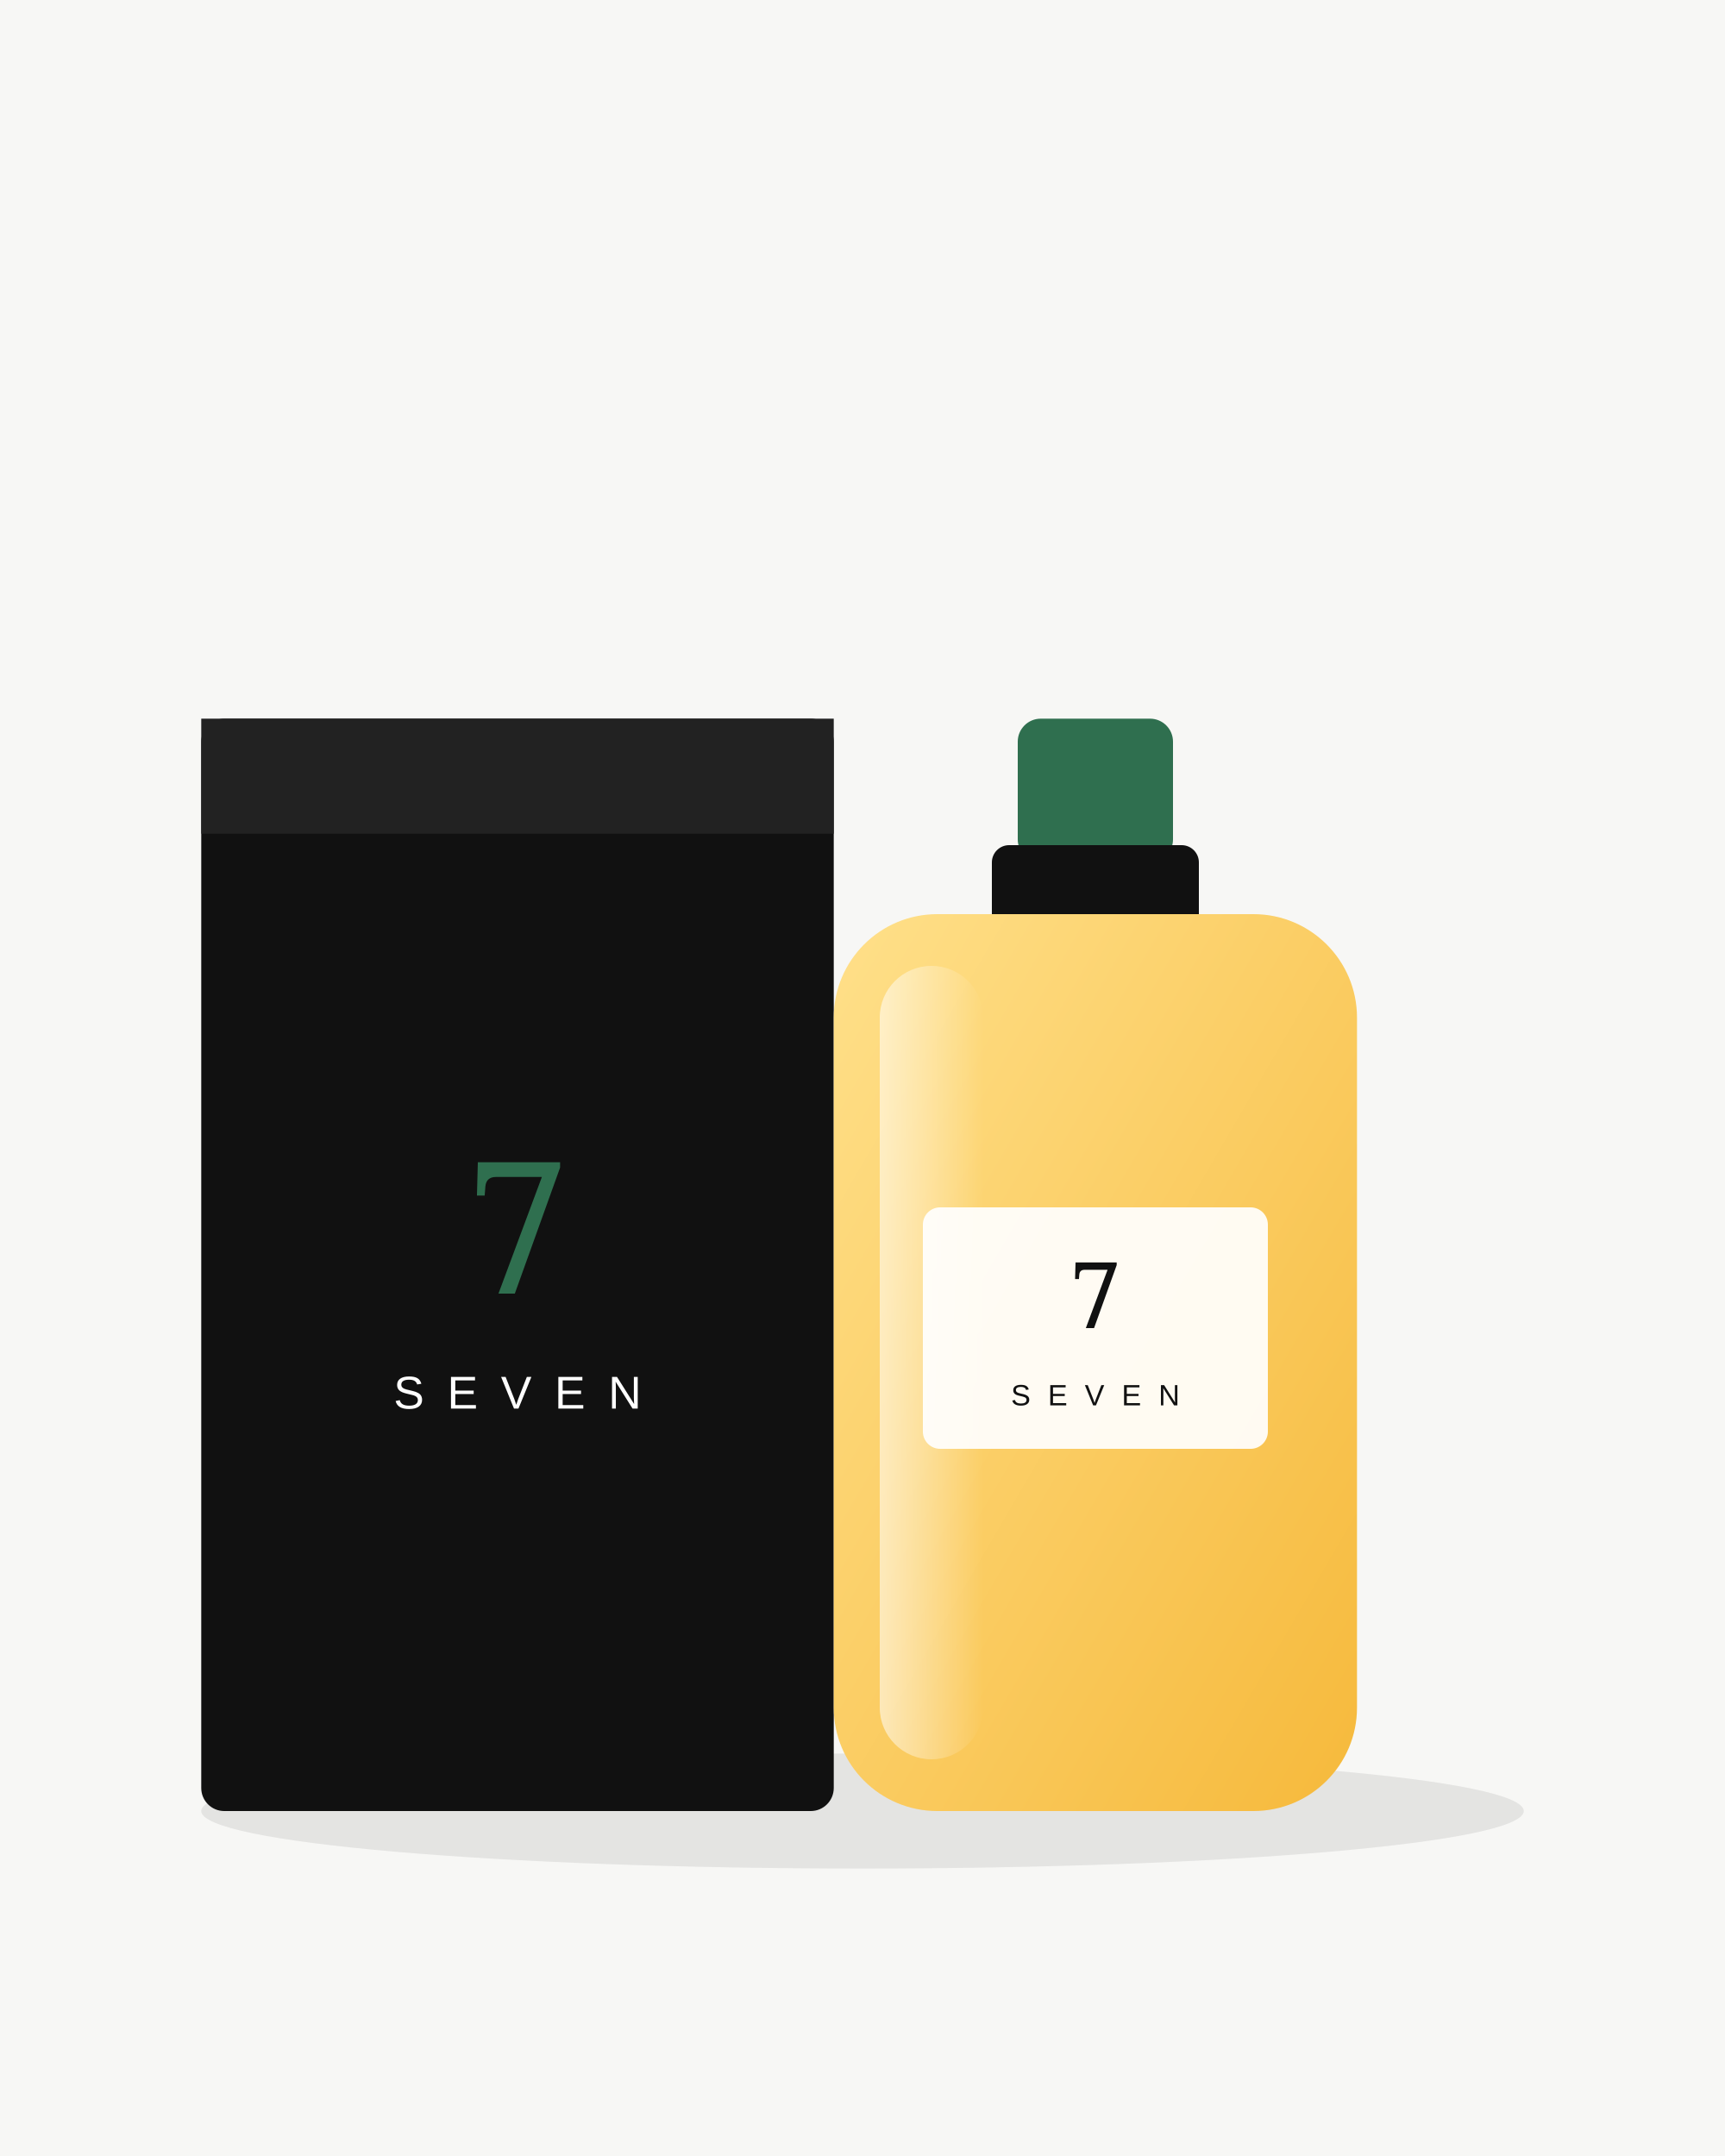
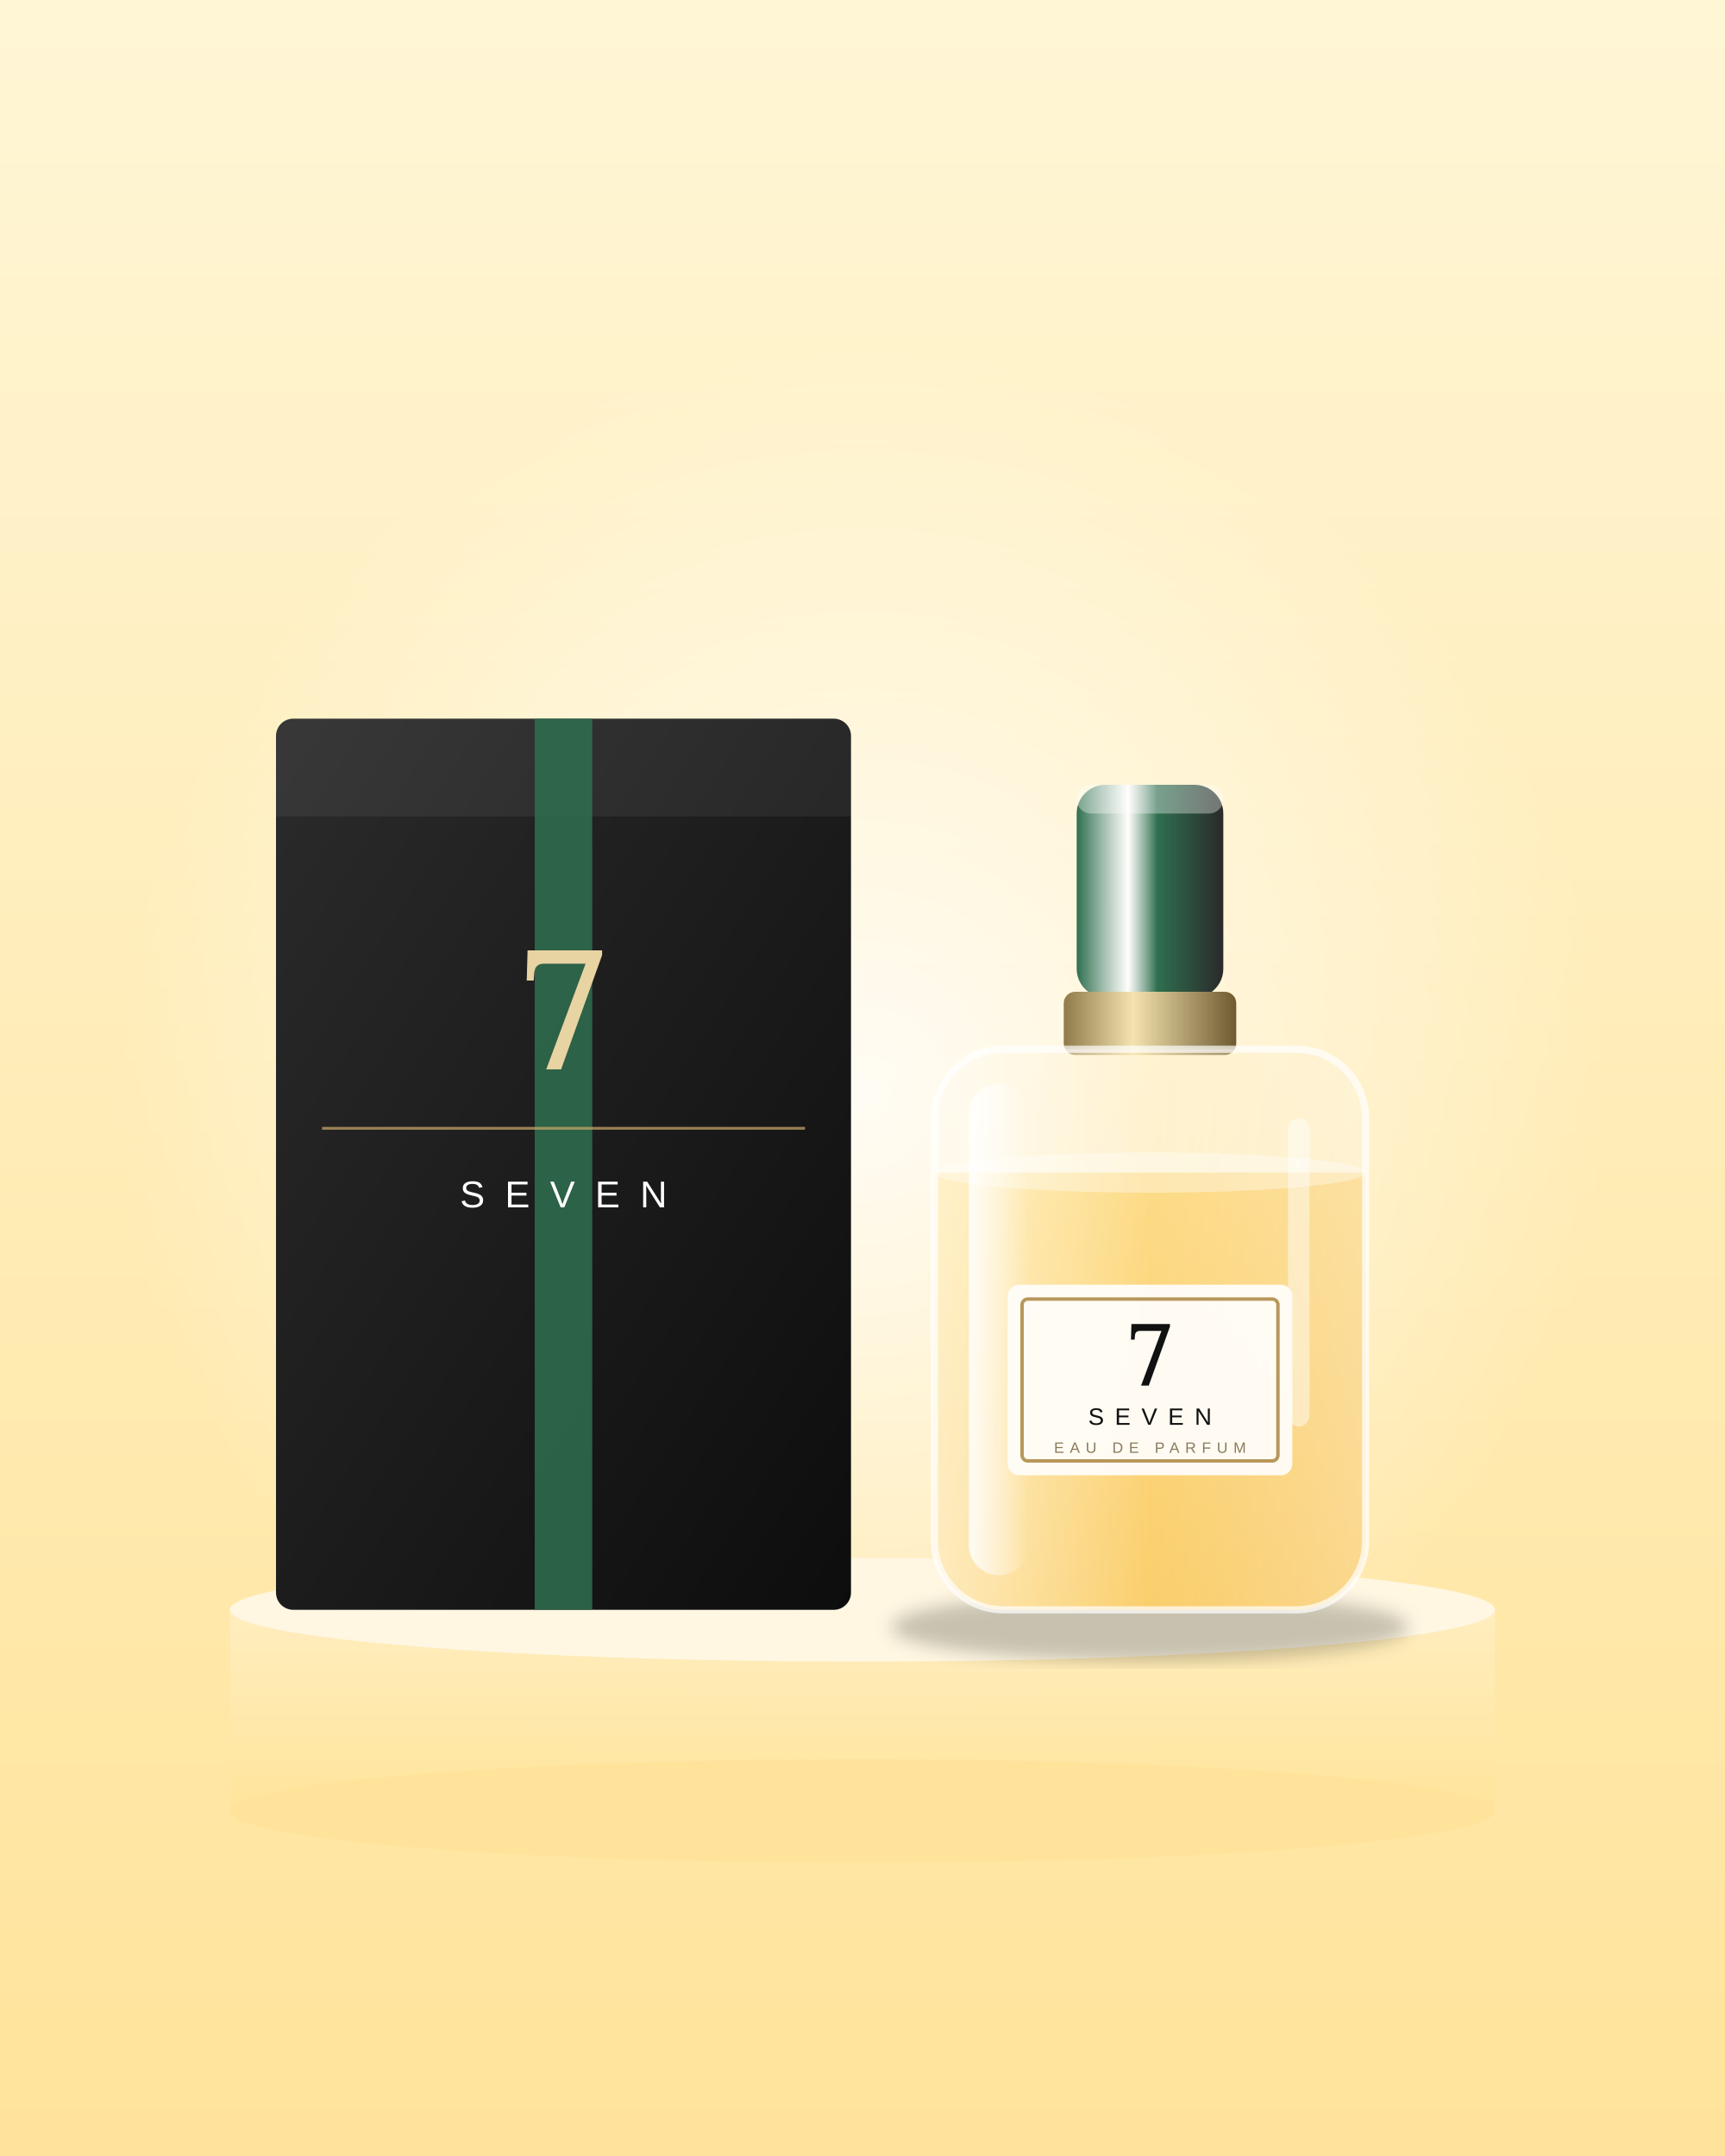
<svg xmlns="http://www.w3.org/2000/svg" viewBox="0 0 600 750">
  <defs>
-     <linearGradient id="g" x1="0" y1="0" x2="1" y2="1">
+     <linearGradient id="bg" x1="0" y1="0" x2="0" y2="1">
+       <stop offset="0" stop-color="#fff6d6" />
+       <stop offset="1" stop-color="#ffe39a" />
+     </linearGradient>
+     <radialGradient id="glow" cx="50%" cy="50%" r="50%">
+       <stop offset="0" stop-color="#fff" stop-opacity="0.85" />
+       <stop offset="1" stop-color="#fff" stop-opacity="0" />
+     </radialGradient>
+     <linearGradient id="box" x1="0" y1="0" x2="1" y2="1">
+       <stop offset="0" stop-color="#2b2b2b" />
+       <stop offset="1" stop-color="#0d0d0d" />
+     </linearGradient>
+     <linearGradient id="glass" x1="0" y1="0" x2="1" y2="0">
+       <stop offset="0" stop-color="#fff" stop-opacity="0.55" />
+       <stop offset="0.5" stop-color="#fff" stop-opacity="0.12" />
+       <stop offset="1" stop-color="#fff" stop-opacity="0.4" />
+     </linearGradient>
+     <linearGradient id="liquid" x1="0" y1="0" x2="1" y2="1">
      <stop offset="0" stop-color="#ffe08a" />
      <stop offset="1" stop-color="#f6b93b" />
    </linearGradient>
+     <linearGradient id="cap" x1="0" y1="0" x2="1" y2="0">
+       <stop offset="0" stop-color="#2f6f4f" />
+       <stop offset="0.35" stop-color="#ffffff" stop-opacity="0.9" />
+       <stop offset="0.55" stop-color="#2f6f4f" />
+       <stop offset="1" stop-color="#2a2a2a" />
+     </linearGradient>
+     <linearGradient id="collar" x1="0" y1="0" x2="1" y2="0">
+       <stop offset="0" stop-color="#8f7a4a" />
+       <stop offset="0.4" stop-color="#f4e3b0" />
+       <stop offset="1" stop-color="#6e5a30" />
+     </linearGradient>
    <linearGradient id="shine" x1="0" y1="0" x2="1" y2="0">
-       <stop offset="0" stop-color="#fff" stop-opacity="0.55" />
+       <stop offset="0" stop-color="#fff" stop-opacity="0.85" />
      <stop offset="1" stop-color="#fff" stop-opacity="0" />
    </linearGradient>
+     <linearGradient id="fade" x1="0" y1="0" x2="0" y2="1">
+       <stop offset="0" stop-color="#fff" stop-opacity="0.35" />
+       <stop offset="1" stop-color="#fff" stop-opacity="0" />
+     </linearGradient>
+     <filter id="soft">
+       <feGaussianBlur stdDeviation="3" />
+     </filter>
+     <filter id="blur18">
+       <feGaussianBlur stdDeviation="18" />
+     </filter>
  </defs>
-   <rect width="600" height="750" fill="#f7f7f5" />
-   <ellipse cx="300" cy="630" rx="230" ry="20" fill="#000" opacity="0.08" />
-   <rect x="70" y="250" width="220" height="380" rx="8" fill="#111" />
-   <rect x="70" y="250" width="220" height="40" fill="#222" />
-   <text x="180" y="450" font-family="Georgia, serif" font-size="64" text-anchor="middle" fill="#2f6f4f">7</text>
-   <text x="180" y="490" font-family="Arial, sans-serif" font-size="16" letter-spacing="8" text-anchor="middle" fill="#fff">SEVEN</text>
-   <rect x="354" y="250" width="54" height="50" rx="8" fill="#2f6f4f" />
-   <rect x="345" y="294" width="72" height="30" rx="6" fill="#111" />
-   <rect x="290" y="318" width="182" height="312" rx="36" fill="url(#g)" />
-   <rect x="306" y="336" width="36" height="276" rx="18" fill="url(#shine)" />
-   <rect x="321" y="420" width="120" height="84" rx="6" fill="#fff" opacity="0.92" />
-   <text x="381" y="462" font-family="Georgia, serif" font-size="32" text-anchor="middle" fill="#111">7</text>
-   <text x="381" y="488.88" font-family="Arial, sans-serif" font-size="10.24" letter-spacing="6" text-anchor="middle" fill="#111">SEVEN</text>
+   <rect width="600" height="750" fill="url(#bg)" />
+   <circle cx="300" cy="380" r="260" fill="url(#glow)" />
+   <rect x="80" y="560" width="440" height="70" fill="#ffe39a" opacity="0.9" />
+   <rect x="80" y="560" width="440" height="70" fill="url(#fade)" />
+   <ellipse cx="300" cy="630" rx="220" ry="18" fill="#ffe39a" />
+   <ellipse cx="300" cy="560" rx="220" ry="18" fill="#fff" opacity="0.92" />
+   <ellipse cx="300" cy="560" rx="220" ry="18" fill="#ffe39a" opacity="0.25" />
+   <rect x="96" y="250" width="200" height="310" rx="6" fill="url(#box)" />
+   <rect x="96" y="250" width="200" height="34" fill="#fff" opacity="0.06" />
+   <rect x="186" y="250" width="20" height="310" fill="#2f6f4f" opacity="0.85" />
+   <rect x="112" y="392" width="168" height="1" fill="#c9a86a" opacity="0.7" />
+   <text x="196" y="372" font-family="Georgia, serif" font-size="58" text-anchor="middle" fill="#e8d3a2">7</text>
+   <text x="196" y="420" font-family="Arial, sans-serif" font-size="13" letter-spacing="7" text-anchor="middle" fill="#fff">SEVEN</text>
+   <ellipse cx="400" cy="566" rx="90" ry="12" fill="#000" opacity="0.22" filter="url(#soft)" />
+   <rect x="374.5" y="273" width="51" height="74" rx="10" fill="url(#cap)" />
+   <rect x="374.5" y="273" width="51" height="10" rx="5" fill="#fff" opacity="0.35" />
+   <rect x="370" y="345" width="60" height="22" rx="4" fill="url(#collar)" />
+   <rect x="325" y="365" width="150" height="195" rx="24" fill="url(#liquid)" opacity="0.18" />
+   <clipPath id="body">
+     <rect x="325" y="365" width="150" height="195" rx="24" />
+   </clipPath>
+   <g clip-path="url(#body)">
+     <rect x="325" y="407.9" width="150" height="195" fill="url(#liquid)" />
+     <ellipse cx="400" cy="407.9" rx="75" ry="7" fill="#fff" opacity="0.35" />
+     <rect x="325" y="365" width="150" height="195" fill="url(#glass)" />
+     <rect x="337" y="377" width="21" height="171" rx="10.5" fill="url(#shine)" />
+     <rect x="448" y="389" width="7.5" height="107.25" rx="4" fill="#fff" opacity="0.45" />
+   </g>
+   <rect x="325" y="365" width="150" height="195" rx="24" fill="none" stroke="#fff" stroke-opacity="0.7" stroke-width="2.5" />
+   <rect x="350.5" y="446.9" width="99" height="66.3" rx="4" fill="#fffdf8" opacity="0.96" />
+   <rect x="355.5" y="451.9" width="89" height="56.3" rx="2" fill="none" stroke="#b8975a" stroke-width="1.2" />
+   <text x="400" y="482" font-family="Georgia, serif" font-size="30" text-anchor="middle" fill="#111">7</text>
+   <text x="400" y="495.65" font-family="Arial, sans-serif" font-size="8.25" letter-spacing="3.75" text-anchor="middle" fill="#111">SEVEN</text>
+   <text x="400" y="505.4" font-family="Arial, sans-serif" font-size="5.25" letter-spacing="2" text-anchor="middle" fill="#8a7a5a">EAU DE PARFUM</text>
</svg>
